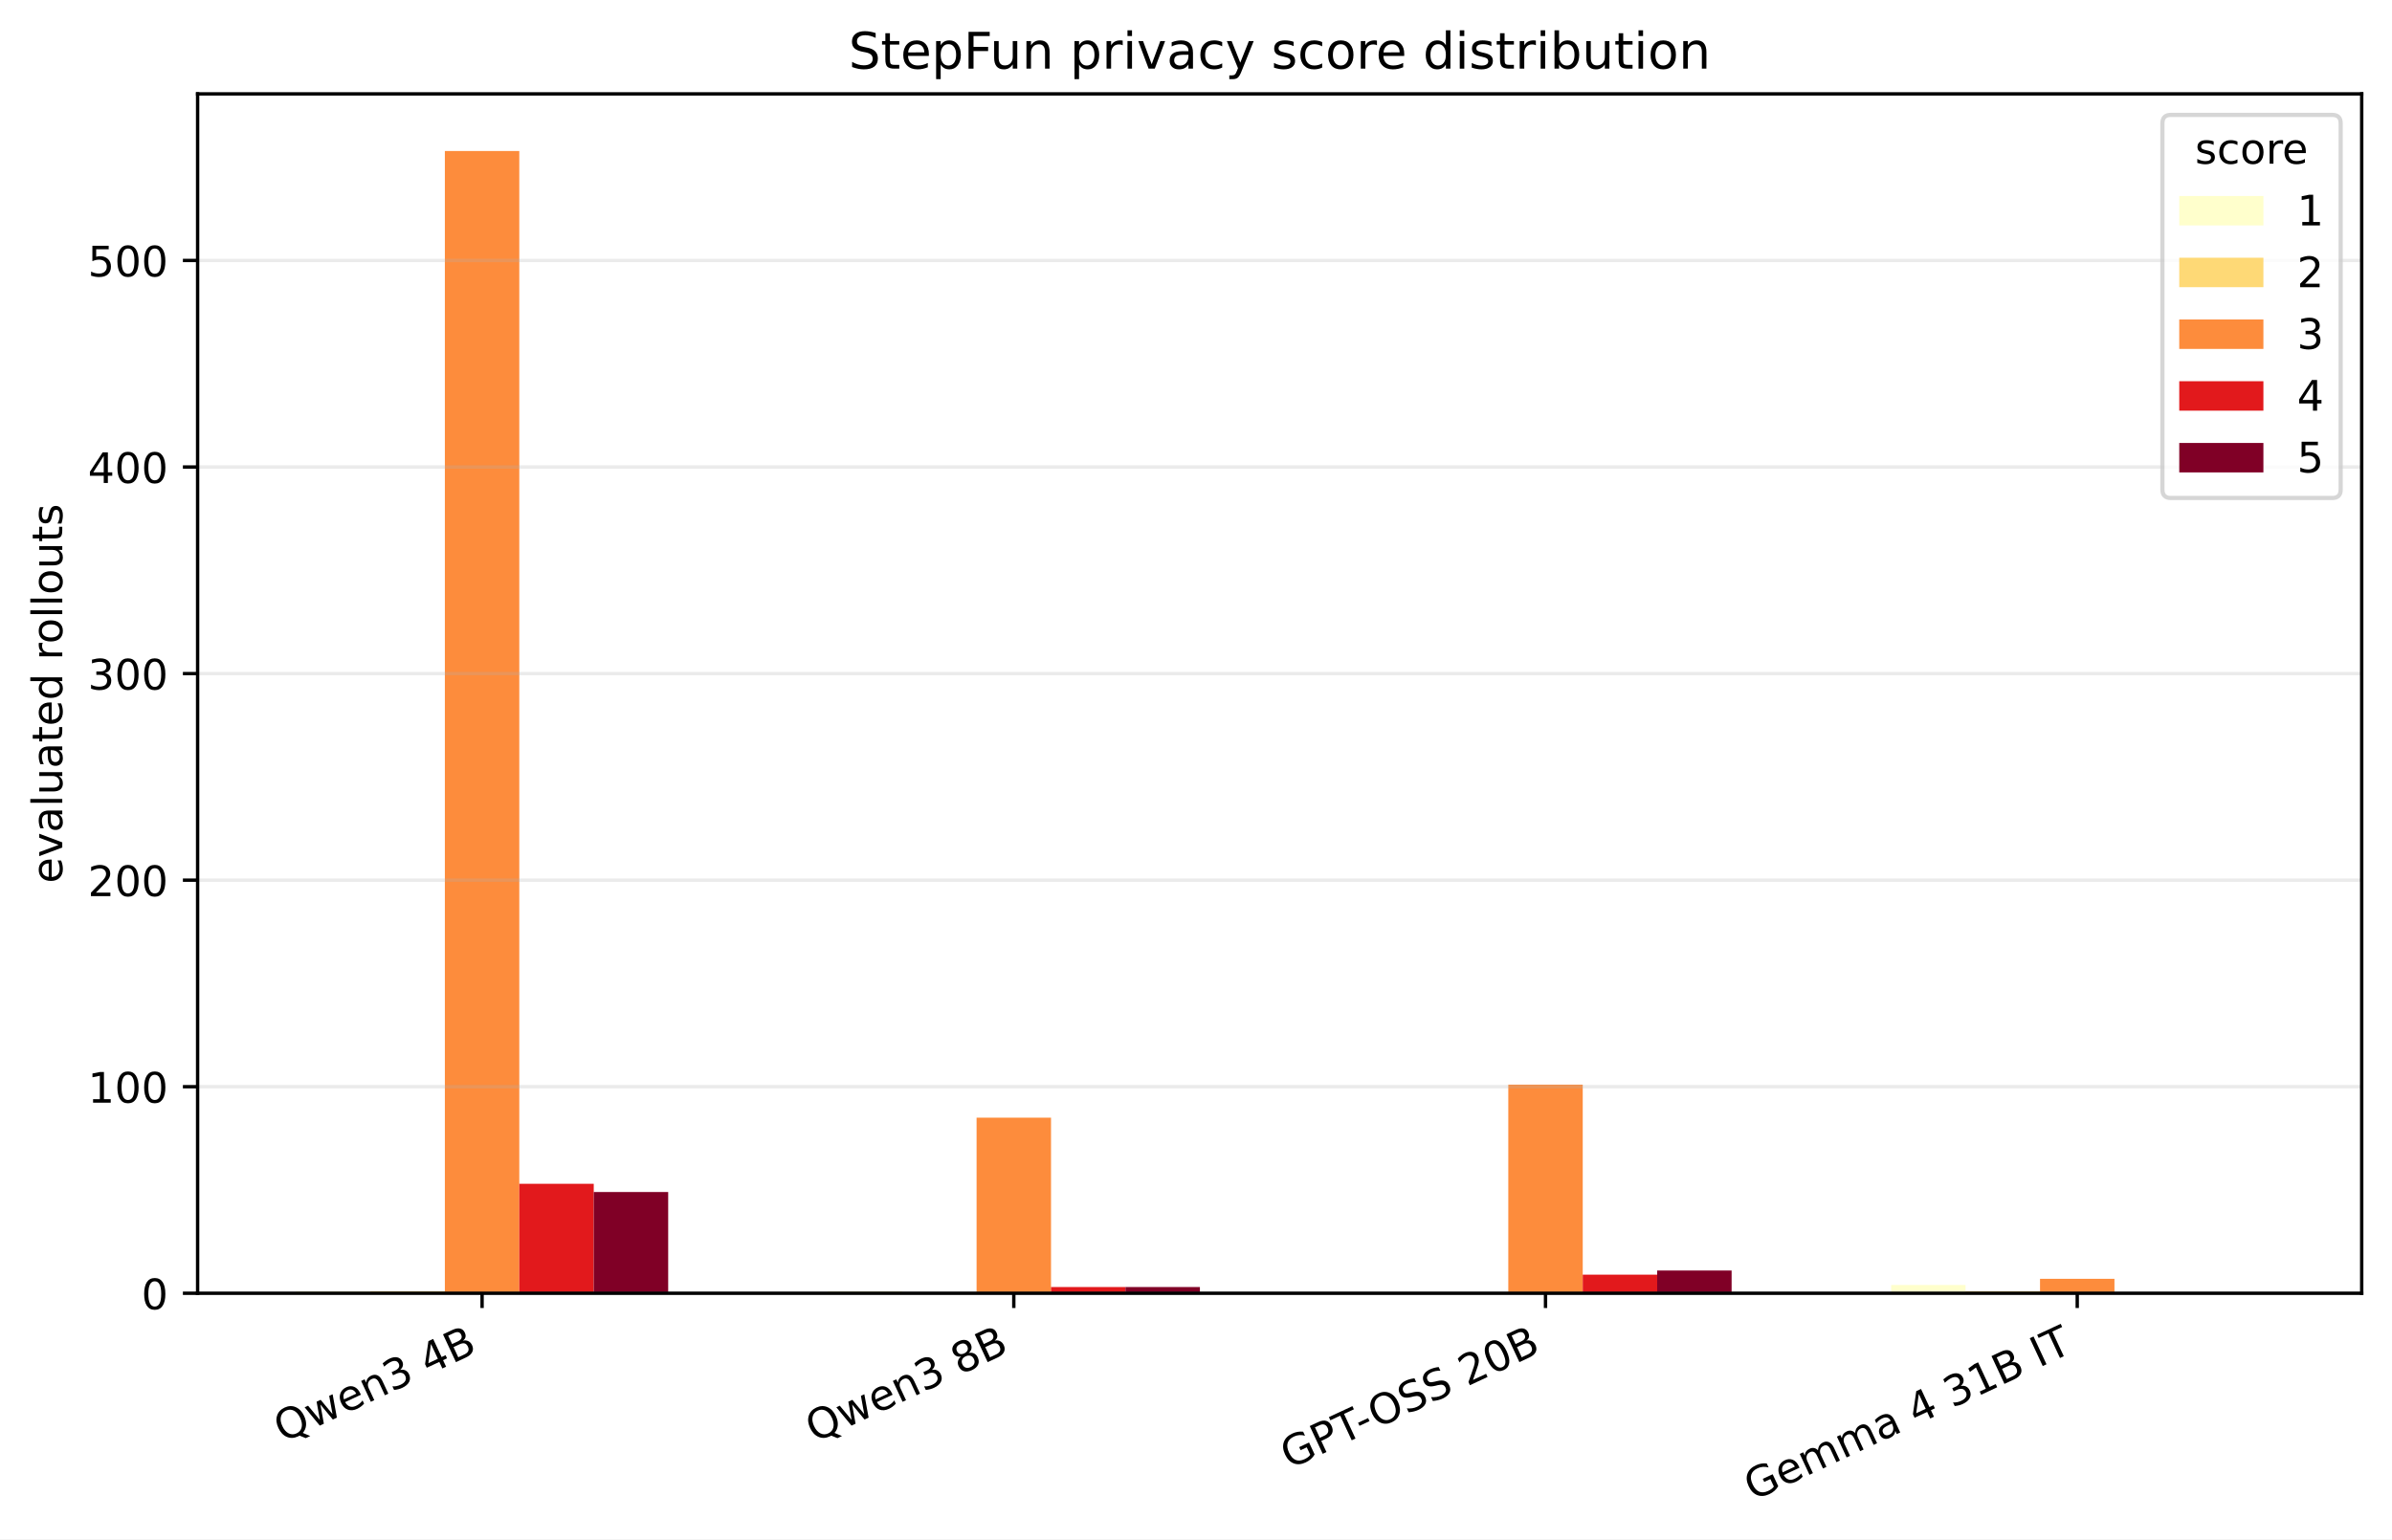
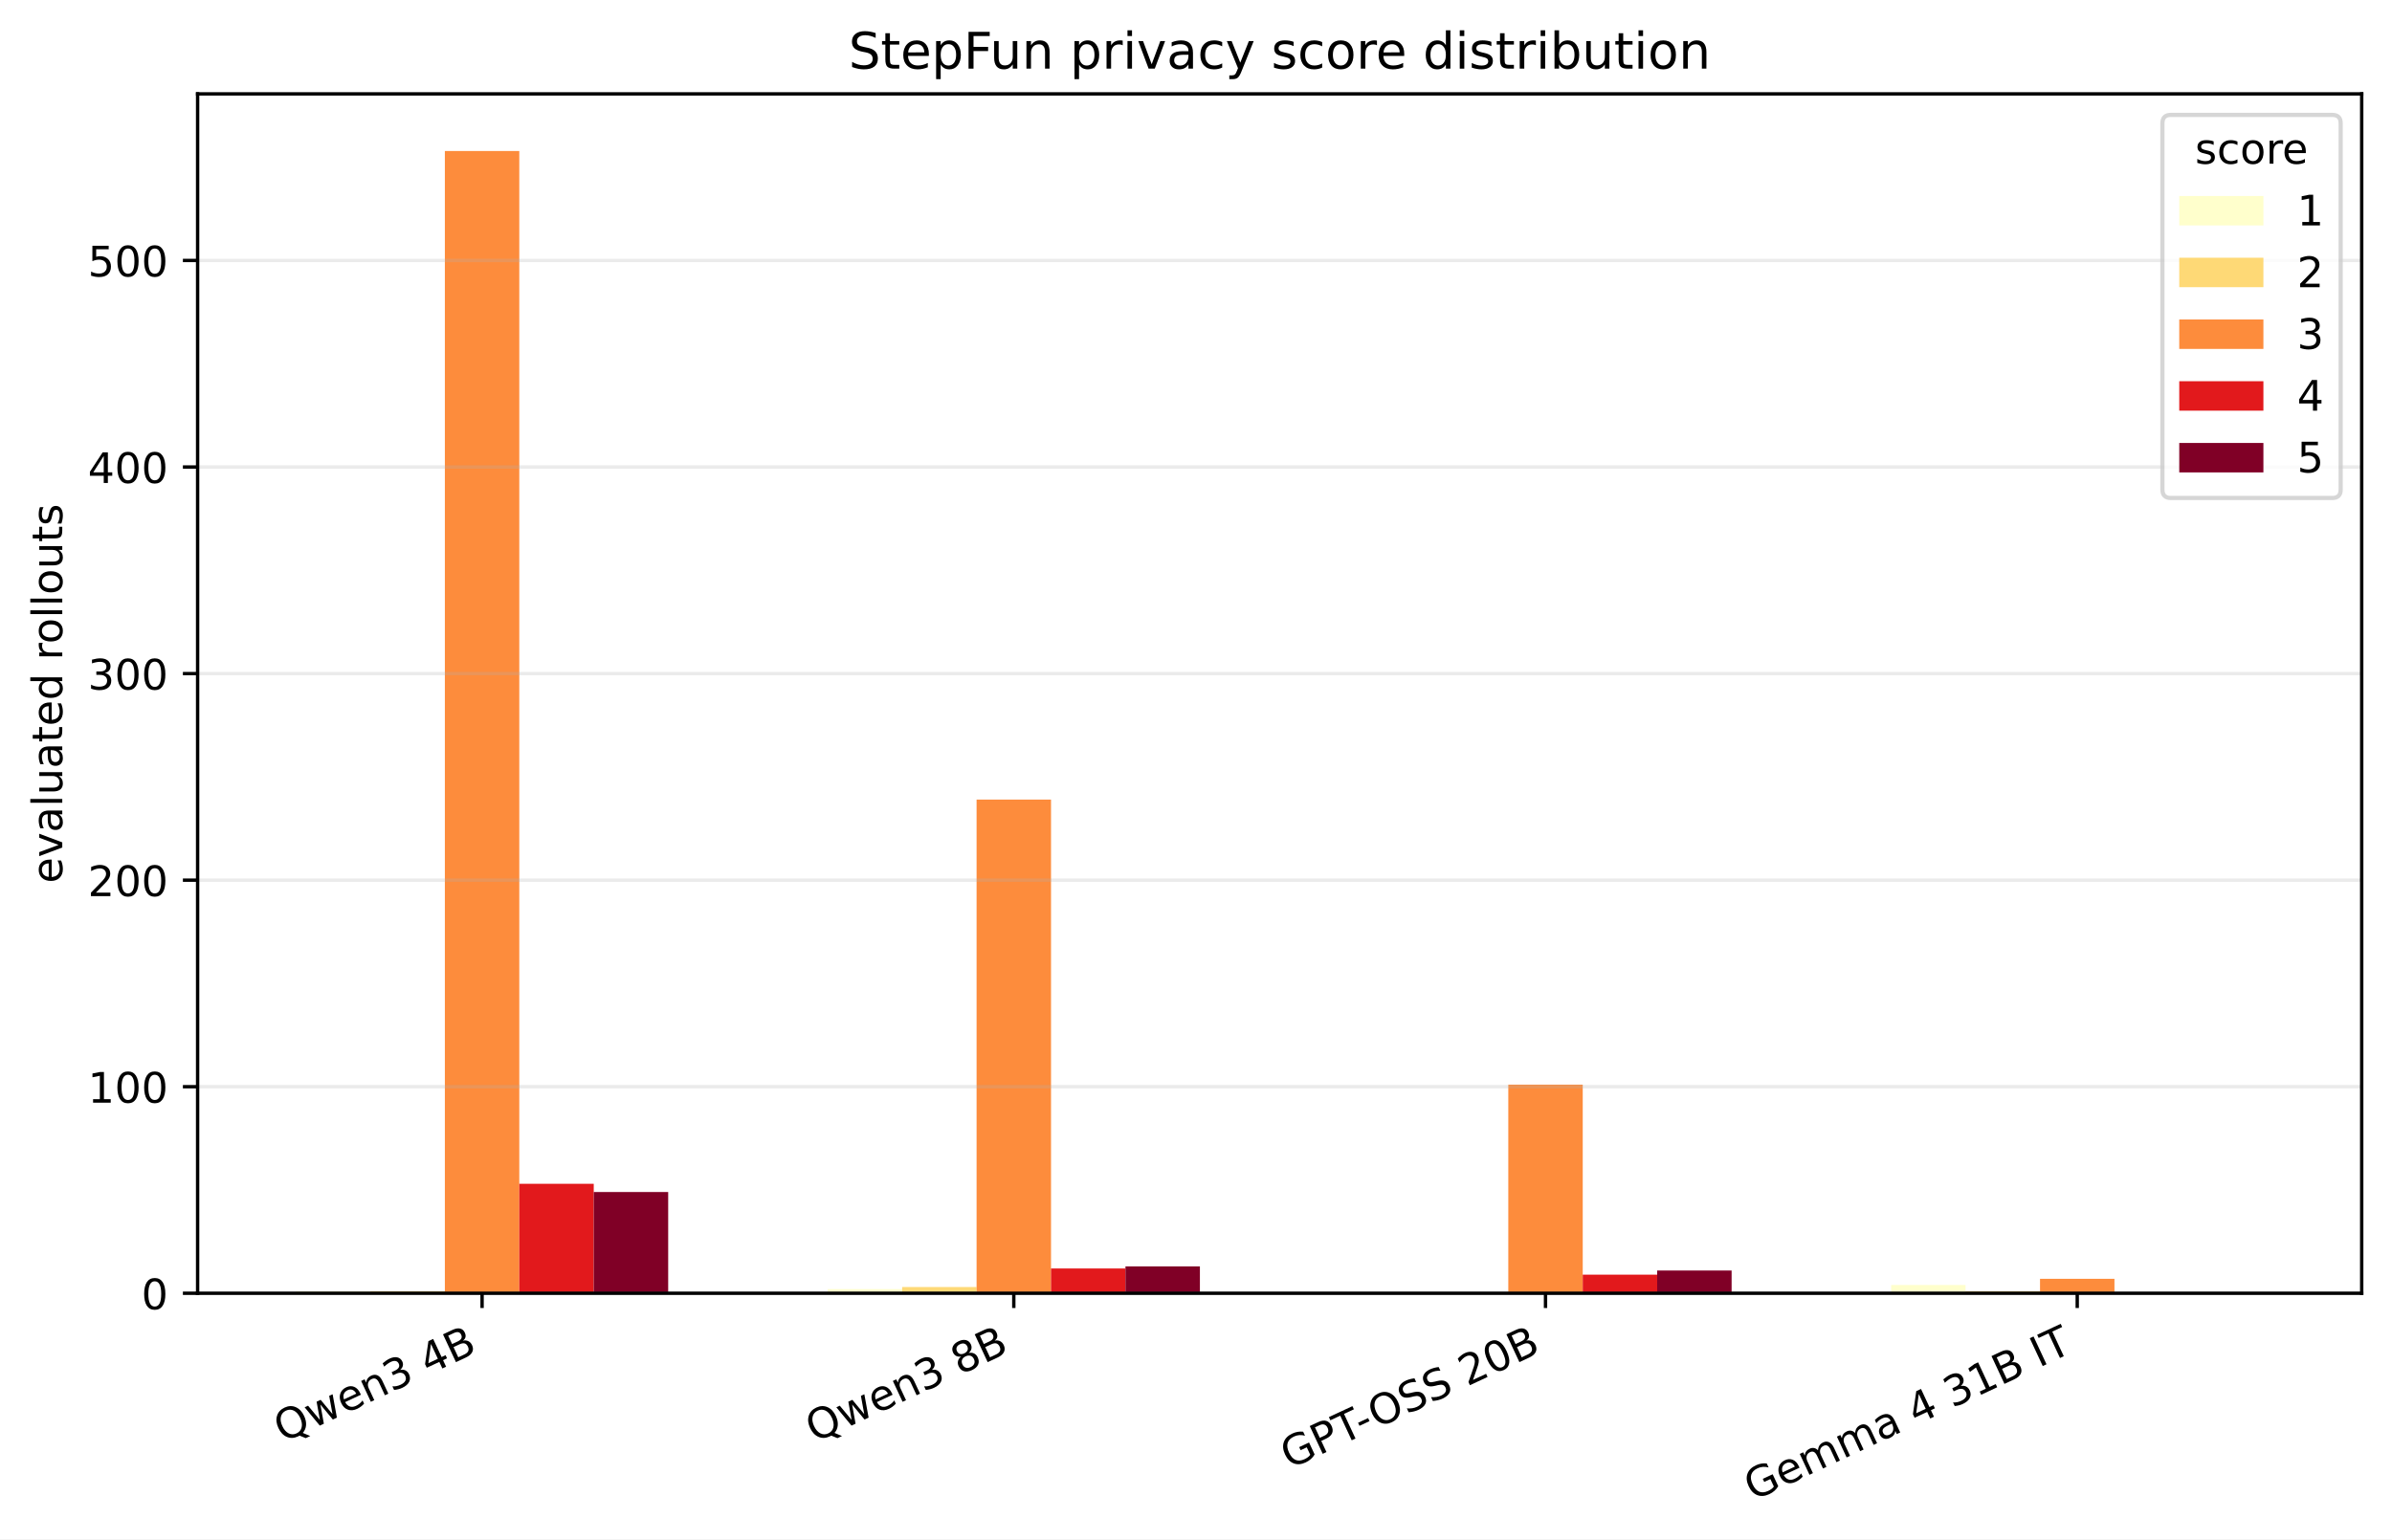
<svg xmlns="http://www.w3.org/2000/svg" xmlns:xlink="http://www.w3.org/1999/xlink" width="568.496pt" height="365.946pt" viewBox="0 0 568.496 365.946" version="1.1">
  <defs>
    <style type="text/css">*{stroke-linejoin: round; stroke-linecap: butt}</style>
  </defs>
  <g id="figure_1">
    <g id="patch_1">
      <path d="M 0 365.946 L 568.496 365.946 L 568.496 0 L 0 0 z " style="fill: #ffffff" />
    </g>
    <g id="axes_1">
      <g id="patch_2">
        <path d="M 46.966 307.453 L 561.296 307.453 L 561.296 22.318 L 46.966 22.318 z " style="fill: #ffffff" />
      </g>
      <g id="patch_3">
-         <path d="M 70.344 307.453 L 88.036 307.453 L 88.036 306.962 L 70.344 306.962 z " clip-path="url(#p53fdf71adf)" style="fill: #ffffcc" />
+         <path d="M 70.344 307.453 L 88.036 307.453 L 88.036 306.962 L 70.344 306.962 z " clip-path="url(#p070db20a20)" style="fill: #ffffcc" />
      </g>
      <g id="patch_4">
-         <path d="M 196.715 307.453 L 214.407 307.453 L 214.407 306.962 L 196.715 306.962 z " clip-path="url(#p53fdf71adf)" style="fill: #ffffcc" />
+         <path d="M 196.715 307.453 L 214.407 307.453 L 214.407 306.471 L 196.715 306.471 z " clip-path="url(#p070db20a20)" style="fill: #ffffcc" />
      </g>
      <g id="patch_5">
-         <path d="M 323.086 307.453 L 340.778 307.453 L 340.778 307.453 L 323.086 307.453 z " clip-path="url(#p53fdf71adf)" style="fill: #ffffcc" />
+         <path d="M 323.086 307.453 L 340.778 307.453 L 340.778 307.453 L 323.086 307.453 z " clip-path="url(#p070db20a20)" style="fill: #ffffcc" />
      </g>
      <g id="patch_6">
-         <path d="M 449.457 307.453 L 467.149 307.453 L 467.149 305.489 L 449.457 305.489 z " clip-path="url(#p53fdf71adf)" style="fill: #ffffcc" />
+         <path d="M 449.457 307.453 L 467.149 307.453 L 467.149 305.489 L 449.457 305.489 z " clip-path="url(#p070db20a20)" style="fill: #ffffcc" />
      </g>
      <g id="patch_7">
-         <path d="M 88.036 307.453 L 105.728 307.453 L 105.728 306.962 L 88.036 306.962 z " clip-path="url(#p53fdf71adf)" style="fill: #fed976" />
+         <path d="M 88.036 307.453 L 105.728 307.453 L 105.728 306.962 L 88.036 306.962 z " clip-path="url(#p070db20a20)" style="fill: #fed976" />
      </g>
      <g id="patch_8">
-         <path d="M 214.407 307.453 L 232.099 307.453 L 232.099 307.453 L 214.407 307.453 z " clip-path="url(#p53fdf71adf)" style="fill: #fed976" />
+         <path d="M 214.407 307.453 L 232.099 307.453 L 232.099 305.98 L 214.407 305.98 z " clip-path="url(#p070db20a20)" style="fill: #fed976" />
      </g>
      <g id="patch_9">
-         <path d="M 340.778 307.453 L 358.47 307.453 L 358.47 307.453 L 340.778 307.453 z " clip-path="url(#p53fdf71adf)" style="fill: #fed976" />
+         <path d="M 340.778 307.453 L 358.47 307.453 L 358.47 307.453 L 340.778 307.453 z " clip-path="url(#p070db20a20)" style="fill: #fed976" />
      </g>
      <g id="patch_10">
-         <path d="M 467.149 307.453 L 484.841 307.453 L 484.841 306.962 L 467.149 306.962 z " clip-path="url(#p53fdf71adf)" style="fill: #fed976" />
+         <path d="M 467.149 307.453 L 484.841 307.453 L 484.841 306.962 L 467.149 306.962 z " clip-path="url(#p070db20a20)" style="fill: #fed976" />
      </g>
      <g id="patch_11">
-         <path d="M 105.728 307.453 L 123.42 307.453 L 123.42 35.896 L 105.728 35.896 z " clip-path="url(#p53fdf71adf)" style="fill: #fd8c3c" />
+         <path d="M 105.728 307.453 L 123.42 307.453 L 123.42 35.896 L 105.728 35.896 z " clip-path="url(#p070db20a20)" style="fill: #fd8c3c" />
      </g>
      <g id="patch_12">
-         <path d="M 232.099 307.453 L 249.791 307.453 L 249.791 265.713 L 232.099 265.713 z " clip-path="url(#p53fdf71adf)" style="fill: #fd8c3c" />
+         <path d="M 232.099 307.453 L 249.791 307.453 L 249.791 190.089 L 232.099 190.089 z " clip-path="url(#p070db20a20)" style="fill: #fd8c3c" />
      </g>
      <g id="patch_13">
-         <path d="M 358.47 307.453 L 376.162 307.453 L 376.162 257.856 L 358.47 257.856 z " clip-path="url(#p53fdf71adf)" style="fill: #fd8c3c" />
+         <path d="M 358.47 307.453 L 376.162 307.453 L 376.162 257.856 L 358.47 257.856 z " clip-path="url(#p070db20a20)" style="fill: #fd8c3c" />
      </g>
      <g id="patch_14">
-         <path d="M 484.841 307.453 L 502.533 307.453 L 502.533 304.016 L 484.841 304.016 z " clip-path="url(#p53fdf71adf)" style="fill: #fd8c3c" />
+         <path d="M 484.841 307.453 L 502.533 307.453 L 502.533 304.016 L 484.841 304.016 z " clip-path="url(#p070db20a20)" style="fill: #fd8c3c" />
      </g>
      <g id="patch_15">
-         <path d="M 123.42 307.453 L 141.112 307.453 L 141.112 281.427 L 123.42 281.427 z " clip-path="url(#p53fdf71adf)" style="fill: #e2191c" />
+         <path d="M 123.42 307.453 L 141.112 307.453 L 141.112 281.427 L 123.42 281.427 z " clip-path="url(#p070db20a20)" style="fill: #e2191c" />
      </g>
      <g id="patch_16">
-         <path d="M 249.791 307.453 L 267.483 307.453 L 267.483 305.98 L 249.791 305.98 z " clip-path="url(#p53fdf71adf)" style="fill: #e2191c" />
+         <path d="M 249.791 307.453 L 267.483 307.453 L 267.483 301.561 L 249.791 301.561 z " clip-path="url(#p070db20a20)" style="fill: #e2191c" />
      </g>
      <g id="patch_17">
-         <path d="M 376.162 307.453 L 393.854 307.453 L 393.854 303.034 L 376.162 303.034 z " clip-path="url(#p53fdf71adf)" style="fill: #e2191c" />
+         <path d="M 376.162 307.453 L 393.854 307.453 L 393.854 303.034 L 376.162 303.034 z " clip-path="url(#p070db20a20)" style="fill: #e2191c" />
      </g>
      <g id="patch_18">
-         <path d="M 502.533 307.453 L 520.225 307.453 L 520.225 307.453 L 502.533 307.453 z " clip-path="url(#p53fdf71adf)" style="fill: #e2191c" />
+         <path d="M 502.533 307.453 L 520.225 307.453 L 520.225 307.453 L 502.533 307.453 z " clip-path="url(#p070db20a20)" style="fill: #e2191c" />
      </g>
      <g id="patch_19">
-         <path d="M 141.112 307.453 L 158.804 307.453 L 158.804 283.391 L 141.112 283.391 z " clip-path="url(#p53fdf71adf)" style="fill: #800026" />
+         <path d="M 141.112 307.453 L 158.804 307.453 L 158.804 283.391 L 141.112 283.391 z " clip-path="url(#p070db20a20)" style="fill: #800026" />
      </g>
      <g id="patch_20">
-         <path d="M 267.483 307.453 L 285.175 307.453 L 285.175 305.98 L 267.483 305.98 z " clip-path="url(#p53fdf71adf)" style="fill: #800026" />
+         <path d="M 267.483 307.453 L 285.175 307.453 L 285.175 301.07 L 267.483 301.07 z " clip-path="url(#p070db20a20)" style="fill: #800026" />
      </g>
      <g id="patch_21">
-         <path d="M 393.854 307.453 L 411.546 307.453 L 411.546 302.052 L 393.854 302.052 z " clip-path="url(#p53fdf71adf)" style="fill: #800026" />
+         <path d="M 393.854 307.453 L 411.546 307.453 L 411.546 302.052 L 393.854 302.052 z " clip-path="url(#p070db20a20)" style="fill: #800026" />
      </g>
      <g id="patch_22">
-         <path d="M 520.225 307.453 L 537.917 307.453 L 537.917 307.453 L 520.225 307.453 z " clip-path="url(#p53fdf71adf)" style="fill: #800026" />
+         <path d="M 520.225 307.453 L 537.917 307.453 L 537.917 307.453 L 520.225 307.453 z " clip-path="url(#p070db20a20)" style="fill: #800026" />
      </g>
      <g id="matplotlib.axis_1">
        <g id="xtick_1">
          <g id="line2d_1">
            <defs>
-               <path id="me3f664ecae" d="M 0 0 L 0 3.5 " style="stroke: #000000; stroke-width: 0.8" />
+               <path id="m64bbd178de" d="M 0 0 L 0 3.5 " style="stroke: #000000; stroke-width: 0.8" />
            </defs>
            <g>
-               <use xlink:href="#me3f664ecae" x="114.574" y="307.453" style="stroke: #000000; stroke-width: 0.8" />
+               <use xlink:href="#m64bbd178de" x="114.574" y="307.453" style="stroke: #000000; stroke-width: 0.8" />
            </g>
          </g>
          <g id="text_1">
            <g transform="translate(67.19736 343.0221) rotate(-25) scale(0.1 -0.1)">
              <defs>
                <path id="DejaVuSans-51" d="M 2522 4238 Q 1834 4238 1429 3725 Q 1025 3213 1025 2328 Q 1025 1447 1429 934 Q 1834 422 2522 422 Q 3209 422 3611 934 Q 4013 1447 4013 2328 Q 4013 3213 3611 3725 Q 3209 4238 2522 4238 z M 3406 84 L 4238 -825 L 3475 -825 L 2784 -78 Q 2681 -84 2626 -87 Q 2572 -91 2522 -91 Q 1538 -91 948 567 Q 359 1225 359 2328 Q 359 3434 948 4092 Q 1538 4750 2522 4750 Q 3503 4750 4090 4092 Q 4678 3434 4678 2328 Q 4678 1516 4351 937 Q 4025 359 3406 84 z " transform="scale(0.015625)" />
                <path id="DejaVuSans-77" d="M 269 3500 L 844 3500 L 1563 769 L 2278 3500 L 2956 3500 L 3675 769 L 4391 3500 L 4966 3500 L 4050 0 L 3372 0 L 2619 2869 L 1863 0 L 1184 0 L 269 3500 z " transform="scale(0.015625)" />
                <path id="DejaVuSans-65" d="M 3597 1894 L 3597 1613 L 953 1613 Q 991 1019 1311 708 Q 1631 397 2203 397 Q 2534 397 2845 478 Q 3156 559 3463 722 L 3463 178 Q 3153 47 2828 -22 Q 2503 -91 2169 -91 Q 1331 -91 842 396 Q 353 884 353 1716 Q 353 2575 817 3079 Q 1281 3584 2069 3584 Q 2775 3584 3186 3129 Q 3597 2675 3597 1894 z M 3022 2063 Q 3016 2534 2758 2815 Q 2500 3097 2075 3097 Q 1594 3097 1305 2825 Q 1016 2553 972 2059 L 3022 2063 z " transform="scale(0.015625)" />
                <path id="DejaVuSans-6e" d="M 3513 2113 L 3513 0 L 2938 0 L 2938 2094 Q 2938 2591 2744 2837 Q 2550 3084 2163 3084 Q 1697 3084 1428 2787 Q 1159 2491 1159 1978 L 1159 0 L 581 0 L 581 3500 L 1159 3500 L 1159 2956 Q 1366 3272 1645 3428 Q 1925 3584 2291 3584 Q 2894 3584 3203 3211 Q 3513 2838 3513 2113 z " transform="scale(0.015625)" />
                <path id="DejaVuSans-33" d="M 2597 2516 Q 3050 2419 3304 2112 Q 3559 1806 3559 1356 Q 3559 666 3084 287 Q 2609 -91 1734 -91 Q 1441 -91 1130 -33 Q 819 25 488 141 L 488 750 Q 750 597 1062 519 Q 1375 441 1716 441 Q 2309 441 2620 675 Q 2931 909 2931 1356 Q 2931 1769 2642 2001 Q 2353 2234 1838 2234 L 1294 2234 L 1294 2753 L 1863 2753 Q 2328 2753 2575 2939 Q 2822 3125 2822 3475 Q 2822 3834 2567 4026 Q 2313 4219 1838 4219 Q 1578 4219 1281 4162 Q 984 4106 628 3988 L 628 4550 Q 988 4650 1302 4700 Q 1616 4750 1894 4750 Q 2613 4750 3031 4423 Q 3450 4097 3450 3541 Q 3450 3153 3228 2886 Q 3006 2619 2597 2516 z " transform="scale(0.015625)" />
                <path id="DejaVuSans-20" transform="scale(0.015625)" />
                <path id="DejaVuSans-34" d="M 2419 4116 L 825 1625 L 2419 1625 L 2419 4116 z M 2253 4666 L 3047 4666 L 3047 1625 L 3713 1625 L 3713 1100 L 3047 1100 L 3047 0 L 2419 0 L 2419 1100 L 313 1100 L 313 1709 L 2253 4666 z " transform="scale(0.015625)" />
                <path id="DejaVuSans-42" d="M 1259 2228 L 1259 519 L 2272 519 Q 2781 519 3026 730 Q 3272 941 3272 1375 Q 3272 1813 3026 2020 Q 2781 2228 2272 2228 L 1259 2228 z M 1259 4147 L 1259 2741 L 2194 2741 Q 2656 2741 2882 2914 Q 3109 3088 3109 3444 Q 3109 3797 2882 3972 Q 2656 4147 2194 4147 L 1259 4147 z M 628 4666 L 2241 4666 Q 2963 4666 3353 4366 Q 3744 4066 3744 3513 Q 3744 3084 3544 2831 Q 3344 2578 2956 2516 Q 3422 2416 3680 2098 Q 3938 1781 3938 1306 Q 3938 681 3513 340 Q 3088 0 2303 0 L 628 0 L 628 4666 z " transform="scale(0.015625)" />
              </defs>
              <use xlink:href="#DejaVuSans-51" />
              <use xlink:href="#DejaVuSans-77" transform="translate(78.71094 0)" />
              <use xlink:href="#DejaVuSans-65" transform="translate(160.498 0)" />
              <use xlink:href="#DejaVuSans-6e" transform="translate(222.0215 0)" />
              <use xlink:href="#DejaVuSans-33" transform="translate(285.4004 0)" />
              <use xlink:href="#DejaVuSans-20" transform="translate(349.0234 0)" />
              <use xlink:href="#DejaVuSans-34" transform="translate(380.8105 0)" />
              <use xlink:href="#DejaVuSans-42" transform="translate(444.4336 0)" />
            </g>
          </g>
        </g>
        <g id="xtick_2">
          <g id="line2d_2">
            <g>
-               <use xlink:href="#me3f664ecae" x="240.945" y="307.453" style="stroke: #000000; stroke-width: 0.8" />
+               <use xlink:href="#m64bbd178de" x="240.945" y="307.453" style="stroke: #000000; stroke-width: 0.8" />
            </g>
          </g>
          <g id="text_2">
            <g transform="translate(193.5684 343.0221) rotate(-25) scale(0.1 -0.1)">
              <defs>
                <path id="DejaVuSans-38" d="M 2034 2216 Q 1584 2216 1326 1975 Q 1069 1734 1069 1313 Q 1069 891 1326 650 Q 1584 409 2034 409 Q 2484 409 2743 651 Q 3003 894 3003 1313 Q 3003 1734 2745 1975 Q 2488 2216 2034 2216 z M 1403 2484 Q 997 2584 770 2862 Q 544 3141 544 3541 Q 544 4100 942 4425 Q 1341 4750 2034 4750 Q 2731 4750 3128 4425 Q 3525 4100 3525 3541 Q 3525 3141 3298 2862 Q 3072 2584 2669 2484 Q 3125 2378 3379 2068 Q 3634 1759 3634 1313 Q 3634 634 3220 271 Q 2806 -91 2034 -91 Q 1263 -91 848 271 Q 434 634 434 1313 Q 434 1759 690 2068 Q 947 2378 1403 2484 z M 1172 3481 Q 1172 3119 1398 2916 Q 1625 2713 2034 2713 Q 2441 2713 2670 2916 Q 2900 3119 2900 3481 Q 2900 3844 2670 4047 Q 2441 4250 2034 4250 Q 1625 4250 1398 4047 Q 1172 3844 1172 3481 z " transform="scale(0.015625)" />
              </defs>
              <use xlink:href="#DejaVuSans-51" />
              <use xlink:href="#DejaVuSans-77" transform="translate(78.71094 0)" />
              <use xlink:href="#DejaVuSans-65" transform="translate(160.498 0)" />
              <use xlink:href="#DejaVuSans-6e" transform="translate(222.0215 0)" />
              <use xlink:href="#DejaVuSans-33" transform="translate(285.4004 0)" />
              <use xlink:href="#DejaVuSans-20" transform="translate(349.0234 0)" />
              <use xlink:href="#DejaVuSans-38" transform="translate(380.8105 0)" />
              <use xlink:href="#DejaVuSans-42" transform="translate(444.4336 0)" />
            </g>
          </g>
        </g>
        <g id="xtick_3">
          <g id="line2d_3">
            <g>
-               <use xlink:href="#me3f664ecae" x="367.316" y="307.453" style="stroke: #000000; stroke-width: 0.8" />
+               <use xlink:href="#m64bbd178de" x="367.316" y="307.453" style="stroke: #000000; stroke-width: 0.8" />
            </g>
          </g>
          <g id="text_3">
            <g transform="translate(306.4496 349.3126) rotate(-25) scale(0.1 -0.1)">
              <defs>
                <path id="DejaVuSans-47" d="M 3809 666 L 3809 1919 L 2778 1919 L 2778 2438 L 4434 2438 L 4434 434 Q 4069 175 3628 42 Q 3188 -91 2688 -91 Q 1594 -91 976 548 Q 359 1188 359 2328 Q 359 3472 976 4111 Q 1594 4750 2688 4750 Q 3144 4750 3555 4637 Q 3966 4525 4313 4306 L 4313 3634 Q 3963 3931 3569 4081 Q 3175 4231 2741 4231 Q 1884 4231 1454 3753 Q 1025 3275 1025 2328 Q 1025 1384 1454 906 Q 1884 428 2741 428 Q 3075 428 3337 486 Q 3600 544 3809 666 z " transform="scale(0.015625)" />
                <path id="DejaVuSans-50" d="M 1259 4147 L 1259 2394 L 2053 2394 Q 2494 2394 2734 2622 Q 2975 2850 2975 3272 Q 2975 3691 2734 3919 Q 2494 4147 2053 4147 L 1259 4147 z M 628 4666 L 2053 4666 Q 2838 4666 3239 4311 Q 3641 3956 3641 3272 Q 3641 2581 3239 2228 Q 2838 1875 2053 1875 L 1259 1875 L 1259 0 L 628 0 L 628 4666 z " transform="scale(0.015625)" />
                <path id="DejaVuSans-54" d="M -19 4666 L 3928 4666 L 3928 4134 L 2272 4134 L 2272 0 L 1638 0 L 1638 4134 L -19 4134 L -19 4666 z " transform="scale(0.015625)" />
                <path id="DejaVuSans-2d" d="M 313 2009 L 1997 2009 L 1997 1497 L 313 1497 L 313 2009 z " transform="scale(0.015625)" />
                <path id="DejaVuSans-4f" d="M 2522 4238 Q 1834 4238 1429 3725 Q 1025 3213 1025 2328 Q 1025 1447 1429 934 Q 1834 422 2522 422 Q 3209 422 3611 934 Q 4013 1447 4013 2328 Q 4013 3213 3611 3725 Q 3209 4238 2522 4238 z M 2522 4750 Q 3503 4750 4090 4092 Q 4678 3434 4678 2328 Q 4678 1225 4090 567 Q 3503 -91 2522 -91 Q 1538 -91 948 565 Q 359 1222 359 2328 Q 359 3434 948 4092 Q 1538 4750 2522 4750 z " transform="scale(0.015625)" />
                <path id="DejaVuSans-53" d="M 3425 4513 L 3425 3897 Q 3066 4069 2747 4153 Q 2428 4238 2131 4238 Q 1616 4238 1336 4038 Q 1056 3838 1056 3469 Q 1056 3159 1242 3001 Q 1428 2844 1947 2747 L 2328 2669 Q 3034 2534 3370 2195 Q 3706 1856 3706 1288 Q 3706 609 3251 259 Q 2797 -91 1919 -91 Q 1588 -91 1214 -16 Q 841 59 441 206 L 441 856 Q 825 641 1194 531 Q 1563 422 1919 422 Q 2459 422 2753 634 Q 3047 847 3047 1241 Q 3047 1584 2836 1778 Q 2625 1972 2144 2069 L 1759 2144 Q 1053 2284 737 2584 Q 422 2884 422 3419 Q 422 4038 858 4394 Q 1294 4750 2059 4750 Q 2388 4750 2728 4690 Q 3069 4631 3425 4513 z " transform="scale(0.015625)" />
                <path id="DejaVuSans-32" d="M 1228 531 L 3431 531 L 3431 0 L 469 0 L 469 531 Q 828 903 1448 1529 Q 2069 2156 2228 2338 Q 2531 2678 2651 2914 Q 2772 3150 2772 3378 Q 2772 3750 2511 3984 Q 2250 4219 1831 4219 Q 1534 4219 1204 4116 Q 875 4013 500 3803 L 500 4441 Q 881 4594 1212 4672 Q 1544 4750 1819 4750 Q 2544 4750 2975 4387 Q 3406 4025 3406 3419 Q 3406 3131 3298 2873 Q 3191 2616 2906 2266 Q 2828 2175 2409 1742 Q 1991 1309 1228 531 z " transform="scale(0.015625)" />
                <path id="DejaVuSans-30" d="M 2034 4250 Q 1547 4250 1301 3770 Q 1056 3291 1056 2328 Q 1056 1369 1301 889 Q 1547 409 2034 409 Q 2525 409 2770 889 Q 3016 1369 3016 2328 Q 3016 3291 2770 3770 Q 2525 4250 2034 4250 z M 2034 4750 Q 2819 4750 3233 4129 Q 3647 3509 3647 2328 Q 3647 1150 3233 529 Q 2819 -91 2034 -91 Q 1250 -91 836 529 Q 422 1150 422 2328 Q 422 3509 836 4129 Q 1250 4750 2034 4750 z " transform="scale(0.015625)" />
              </defs>
              <use xlink:href="#DejaVuSans-47" />
              <use xlink:href="#DejaVuSans-50" transform="translate(77.49023 0)" />
              <use xlink:href="#DejaVuSans-54" transform="translate(137.793 0)" />
              <use xlink:href="#DejaVuSans-2d" transform="translate(189.752 0)" />
              <use xlink:href="#DejaVuSans-4f" transform="translate(228.5859 0)" />
              <use xlink:href="#DejaVuSans-53" transform="translate(307.2969 0)" />
              <use xlink:href="#DejaVuSans-53" transform="translate(370.7734 0)" />
              <use xlink:href="#DejaVuSans-20" transform="translate(434.25 0)" />
              <use xlink:href="#DejaVuSans-32" transform="translate(466.0371 0)" />
              <use xlink:href="#DejaVuSans-30" transform="translate(529.6602 0)" />
              <use xlink:href="#DejaVuSans-42" transform="translate(593.2832 0)" />
            </g>
          </g>
        </g>
        <g id="xtick_4">
          <g id="line2d_4">
            <g>
-               <use xlink:href="#me3f664ecae" x="493.687" y="307.453" style="stroke: #000000; stroke-width: 0.8" />
+               <use xlink:href="#m64bbd178de" x="493.687" y="307.453" style="stroke: #000000; stroke-width: 0.8" />
            </g>
          </g>
          <g id="text_4">
            <g transform="translate(416.6316 356.8616) rotate(-25) scale(0.1 -0.1)">
              <defs>
                <path id="DejaVuSans-6d" d="M 3328 2828 Q 3544 3216 3844 3400 Q 4144 3584 4550 3584 Q 5097 3584 5394 3201 Q 5691 2819 5691 2113 L 5691 0 L 5113 0 L 5113 2094 Q 5113 2597 4934 2840 Q 4756 3084 4391 3084 Q 3944 3084 3684 2787 Q 3425 2491 3425 1978 L 3425 0 L 2847 0 L 2847 2094 Q 2847 2600 2669 2842 Q 2491 3084 2119 3084 Q 1678 3084 1418 2786 Q 1159 2488 1159 1978 L 1159 0 L 581 0 L 581 3500 L 1159 3500 L 1159 2956 Q 1356 3278 1631 3431 Q 1906 3584 2284 3584 Q 2666 3584 2933 3390 Q 3200 3197 3328 2828 z " transform="scale(0.015625)" />
                <path id="DejaVuSans-61" d="M 2194 1759 Q 1497 1759 1228 1600 Q 959 1441 959 1056 Q 959 750 1161 570 Q 1363 391 1709 391 Q 2188 391 2477 730 Q 2766 1069 2766 1631 L 2766 1759 L 2194 1759 z M 3341 1997 L 3341 0 L 2766 0 L 2766 531 Q 2569 213 2275 61 Q 1981 -91 1556 -91 Q 1019 -91 701 211 Q 384 513 384 1019 Q 384 1609 779 1909 Q 1175 2209 1959 2209 L 2766 2209 L 2766 2266 Q 2766 2663 2505 2880 Q 2244 3097 1772 3097 Q 1472 3097 1187 3025 Q 903 2953 641 2809 L 641 3341 Q 956 3463 1253 3523 Q 1550 3584 1831 3584 Q 2591 3584 2966 3190 Q 3341 2797 3341 1997 z " transform="scale(0.015625)" />
                <path id="DejaVuSans-31" d="M 794 531 L 1825 531 L 1825 4091 L 703 3866 L 703 4441 L 1819 4666 L 2450 4666 L 2450 531 L 3481 531 L 3481 0 L 794 0 L 794 531 z " transform="scale(0.015625)" />
                <path id="DejaVuSans-49" d="M 628 4666 L 1259 4666 L 1259 0 L 628 0 L 628 4666 z " transform="scale(0.015625)" />
              </defs>
              <use xlink:href="#DejaVuSans-47" />
              <use xlink:href="#DejaVuSans-65" transform="translate(77.49023 0)" />
              <use xlink:href="#DejaVuSans-6d" transform="translate(139.0137 0)" />
              <use xlink:href="#DejaVuSans-6d" transform="translate(236.4258 0)" />
              <use xlink:href="#DejaVuSans-61" transform="translate(333.8379 0)" />
              <use xlink:href="#DejaVuSans-20" transform="translate(395.1172 0)" />
              <use xlink:href="#DejaVuSans-34" transform="translate(426.9043 0)" />
              <use xlink:href="#DejaVuSans-20" transform="translate(490.5273 0)" />
              <use xlink:href="#DejaVuSans-33" transform="translate(522.3145 0)" />
              <use xlink:href="#DejaVuSans-31" transform="translate(585.9375 0)" />
              <use xlink:href="#DejaVuSans-42" transform="translate(649.5605 0)" />
              <use xlink:href="#DejaVuSans-20" transform="translate(718.1641 0)" />
              <use xlink:href="#DejaVuSans-49" transform="translate(749.9512 0)" />
              <use xlink:href="#DejaVuSans-54" transform="translate(779.4434 0)" />
            </g>
          </g>
        </g>
      </g>
      <g id="matplotlib.axis_2">
        <g id="ytick_1">
          <g id="line2d_5">
-             <path d="M 46.966 307.453 L 561.296 307.453 " clip-path="url(#p53fdf71adf)" style="fill: none; stroke: #b0b0b0; stroke-opacity: 0.25; stroke-width: 0.8; stroke-linecap: square" />
+             <path d="M 46.966 307.453 L 561.296 307.453 " clip-path="url(#p070db20a20)" style="fill: none; stroke: #b0b0b0; stroke-opacity: 0.25; stroke-width: 0.8; stroke-linecap: square" />
          </g>
          <g id="line2d_6">
            <defs>
-               <path id="m807c36134f" d="M 0 0 L -3.5 0 " style="stroke: #000000; stroke-width: 0.8" />
+               <path id="m21b00164dc" d="M 0 0 L -3.5 0 " style="stroke: #000000; stroke-width: 0.8" />
            </defs>
            <g>
-               <use xlink:href="#m807c36134f" x="46.966" y="307.453" style="stroke: #000000; stroke-width: 0.8" />
+               <use xlink:href="#m21b00164dc" x="46.966" y="307.453" style="stroke: #000000; stroke-width: 0.8" />
            </g>
          </g>
          <g id="text_5">
            <g transform="translate(33.60312 311.2525) scale(0.1 -0.1)">
              <use xlink:href="#DejaVuSans-30" />
            </g>
          </g>
        </g>
        <g id="ytick_2">
          <g id="line2d_7">
-             <path d="M 46.966 258.347 L 561.296 258.347 " clip-path="url(#p53fdf71adf)" style="fill: none; stroke: #b0b0b0; stroke-opacity: 0.25; stroke-width: 0.8; stroke-linecap: square" />
+             <path d="M 46.966 258.347 L 561.296 258.347 " clip-path="url(#p070db20a20)" style="fill: none; stroke: #b0b0b0; stroke-opacity: 0.25; stroke-width: 0.8; stroke-linecap: square" />
          </g>
          <g id="line2d_8">
            <g>
-               <use xlink:href="#m807c36134f" x="46.966" y="258.347" style="stroke: #000000; stroke-width: 0.8" />
+               <use xlink:href="#m21b00164dc" x="46.966" y="258.347" style="stroke: #000000; stroke-width: 0.8" />
            </g>
          </g>
          <g id="text_6">
            <g transform="translate(20.87813 262.1463) scale(0.1 -0.1)">
              <use xlink:href="#DejaVuSans-31" />
              <use xlink:href="#DejaVuSans-30" transform="translate(63.62305 0)" />
              <use xlink:href="#DejaVuSans-30" transform="translate(127.2461 0)" />
            </g>
          </g>
        </g>
        <g id="ytick_3">
          <g id="line2d_9">
-             <path d="M 46.966 209.241 L 561.296 209.241 " clip-path="url(#p53fdf71adf)" style="fill: none; stroke: #b0b0b0; stroke-opacity: 0.25; stroke-width: 0.8; stroke-linecap: square" />
+             <path d="M 46.966 209.241 L 561.296 209.241 " clip-path="url(#p070db20a20)" style="fill: none; stroke: #b0b0b0; stroke-opacity: 0.25; stroke-width: 0.8; stroke-linecap: square" />
          </g>
          <g id="line2d_10">
            <g>
-               <use xlink:href="#m807c36134f" x="46.966" y="209.241" style="stroke: #000000; stroke-width: 0.8" />
+               <use xlink:href="#m21b00164dc" x="46.966" y="209.241" style="stroke: #000000; stroke-width: 0.8" />
            </g>
          </g>
          <g id="text_7">
            <g transform="translate(20.87813 213.0401) scale(0.1 -0.1)">
              <use xlink:href="#DejaVuSans-32" />
              <use xlink:href="#DejaVuSans-30" transform="translate(63.62305 0)" />
              <use xlink:href="#DejaVuSans-30" transform="translate(127.2461 0)" />
            </g>
          </g>
        </g>
        <g id="ytick_4">
          <g id="line2d_11">
-             <path d="M 46.966 160.135 L 561.296 160.135 " clip-path="url(#p53fdf71adf)" style="fill: none; stroke: #b0b0b0; stroke-opacity: 0.25; stroke-width: 0.8; stroke-linecap: square" />
+             <path d="M 46.966 160.135 L 561.296 160.135 " clip-path="url(#p070db20a20)" style="fill: none; stroke: #b0b0b0; stroke-opacity: 0.25; stroke-width: 0.8; stroke-linecap: square" />
          </g>
          <g id="line2d_12">
            <g>
-               <use xlink:href="#m807c36134f" x="46.966" y="160.135" style="stroke: #000000; stroke-width: 0.8" />
+               <use xlink:href="#m21b00164dc" x="46.966" y="160.135" style="stroke: #000000; stroke-width: 0.8" />
            </g>
          </g>
          <g id="text_8">
            <g transform="translate(20.87813 163.9339) scale(0.1 -0.1)">
              <use xlink:href="#DejaVuSans-33" />
              <use xlink:href="#DejaVuSans-30" transform="translate(63.62305 0)" />
              <use xlink:href="#DejaVuSans-30" transform="translate(127.2461 0)" />
            </g>
          </g>
        </g>
        <g id="ytick_5">
          <g id="line2d_13">
-             <path d="M 46.966 111.028 L 561.296 111.028 " clip-path="url(#p53fdf71adf)" style="fill: none; stroke: #b0b0b0; stroke-opacity: 0.25; stroke-width: 0.8; stroke-linecap: square" />
+             <path d="M 46.966 111.028 L 561.296 111.028 " clip-path="url(#p070db20a20)" style="fill: none; stroke: #b0b0b0; stroke-opacity: 0.25; stroke-width: 0.8; stroke-linecap: square" />
          </g>
          <g id="line2d_14">
            <g>
-               <use xlink:href="#m807c36134f" x="46.966" y="111.028" style="stroke: #000000; stroke-width: 0.8" />
+               <use xlink:href="#m21b00164dc" x="46.966" y="111.028" style="stroke: #000000; stroke-width: 0.8" />
            </g>
          </g>
          <g id="text_9">
            <g transform="translate(20.87813 114.8277) scale(0.1 -0.1)">
              <use xlink:href="#DejaVuSans-34" />
              <use xlink:href="#DejaVuSans-30" transform="translate(63.62305 0)" />
              <use xlink:href="#DejaVuSans-30" transform="translate(127.2461 0)" />
            </g>
          </g>
        </g>
        <g id="ytick_6">
          <g id="line2d_15">
-             <path d="M 46.966 61.922 L 561.296 61.922 " clip-path="url(#p53fdf71adf)" style="fill: none; stroke: #b0b0b0; stroke-opacity: 0.25; stroke-width: 0.8; stroke-linecap: square" />
+             <path d="M 46.966 61.922 L 561.296 61.922 " clip-path="url(#p070db20a20)" style="fill: none; stroke: #b0b0b0; stroke-opacity: 0.25; stroke-width: 0.8; stroke-linecap: square" />
          </g>
          <g id="line2d_16">
            <g>
-               <use xlink:href="#m807c36134f" x="46.966" y="61.922" style="stroke: #000000; stroke-width: 0.8" />
+               <use xlink:href="#m21b00164dc" x="46.966" y="61.922" style="stroke: #000000; stroke-width: 0.8" />
            </g>
          </g>
          <g id="text_10">
            <g transform="translate(20.87813 65.7215) scale(0.1 -0.1)">
              <defs>
                <path id="DejaVuSans-35" d="M 691 4666 L 3169 4666 L 3169 4134 L 1269 4134 L 1269 2991 Q 1406 3038 1543 3061 Q 1681 3084 1819 3084 Q 2600 3084 3056 2656 Q 3513 2228 3513 1497 Q 3513 744 3044 326 Q 2575 -91 1722 -91 Q 1428 -91 1123 -41 Q 819 9 494 109 L 494 744 Q 775 591 1075 516 Q 1375 441 1709 441 Q 2250 441 2565 725 Q 2881 1009 2881 1497 Q 2881 1984 2565 2268 Q 2250 2553 1709 2553 Q 1456 2553 1204 2497 Q 953 2441 691 2322 L 691 4666 z " transform="scale(0.015625)" />
              </defs>
              <use xlink:href="#DejaVuSans-35" />
              <use xlink:href="#DejaVuSans-30" transform="translate(63.62305 0)" />
              <use xlink:href="#DejaVuSans-30" transform="translate(127.2461 0)" />
            </g>
          </g>
        </g>
        <g id="text_11">
          <g transform="translate(14.79844 209.981) rotate(-90) scale(0.1 -0.1)">
            <defs>
              <path id="DejaVuSans-76" d="M 191 3500 L 800 3500 L 1894 563 L 2988 3500 L 3597 3500 L 2284 0 L 1503 0 L 191 3500 z " transform="scale(0.015625)" />
              <path id="DejaVuSans-6c" d="M 603 4863 L 1178 4863 L 1178 0 L 603 0 L 603 4863 z " transform="scale(0.015625)" />
              <path id="DejaVuSans-75" d="M 544 1381 L 544 3500 L 1119 3500 L 1119 1403 Q 1119 906 1312 657 Q 1506 409 1894 409 Q 2359 409 2629 706 Q 2900 1003 2900 1516 L 2900 3500 L 3475 3500 L 3475 0 L 2900 0 L 2900 538 Q 2691 219 2414 64 Q 2138 -91 1772 -91 Q 1169 -91 856 284 Q 544 659 544 1381 z M 1991 3584 L 1991 3584 z " transform="scale(0.015625)" />
              <path id="DejaVuSans-74" d="M 1172 4494 L 1172 3500 L 2356 3500 L 2356 3053 L 1172 3053 L 1172 1153 Q 1172 725 1289 603 Q 1406 481 1766 481 L 2356 481 L 2356 0 L 1766 0 Q 1100 0 847 248 Q 594 497 594 1153 L 594 3053 L 172 3053 L 172 3500 L 594 3500 L 594 4494 L 1172 4494 z " transform="scale(0.015625)" />
              <path id="DejaVuSans-64" d="M 2906 2969 L 2906 4863 L 3481 4863 L 3481 0 L 2906 0 L 2906 525 Q 2725 213 2448 61 Q 2172 -91 1784 -91 Q 1150 -91 751 415 Q 353 922 353 1747 Q 353 2572 751 3078 Q 1150 3584 1784 3584 Q 2172 3584 2448 3432 Q 2725 3281 2906 2969 z M 947 1747 Q 947 1113 1208 752 Q 1469 391 1925 391 Q 2381 391 2643 752 Q 2906 1113 2906 1747 Q 2906 2381 2643 2742 Q 2381 3103 1925 3103 Q 1469 3103 1208 2742 Q 947 2381 947 1747 z " transform="scale(0.015625)" />
              <path id="DejaVuSans-72" d="M 2631 2963 Q 2534 3019 2420 3045 Q 2306 3072 2169 3072 Q 1681 3072 1420 2755 Q 1159 2438 1159 1844 L 1159 0 L 581 0 L 581 3500 L 1159 3500 L 1159 2956 Q 1341 3275 1631 3429 Q 1922 3584 2338 3584 Q 2397 3584 2469 3576 Q 2541 3569 2628 3553 L 2631 2963 z " transform="scale(0.015625)" />
              <path id="DejaVuSans-6f" d="M 1959 3097 Q 1497 3097 1228 2736 Q 959 2375 959 1747 Q 959 1119 1226 758 Q 1494 397 1959 397 Q 2419 397 2687 759 Q 2956 1122 2956 1747 Q 2956 2369 2687 2733 Q 2419 3097 1959 3097 z M 1959 3584 Q 2709 3584 3137 3096 Q 3566 2609 3566 1747 Q 3566 888 3137 398 Q 2709 -91 1959 -91 Q 1206 -91 779 398 Q 353 888 353 1747 Q 353 2609 779 3096 Q 1206 3584 1959 3584 z " transform="scale(0.015625)" />
              <path id="DejaVuSans-73" d="M 2834 3397 L 2834 2853 Q 2591 2978 2328 3040 Q 2066 3103 1784 3103 Q 1356 3103 1142 2972 Q 928 2841 928 2578 Q 928 2378 1081 2264 Q 1234 2150 1697 2047 L 1894 2003 Q 2506 1872 2764 1633 Q 3022 1394 3022 966 Q 3022 478 2636 193 Q 2250 -91 1575 -91 Q 1294 -91 989 -36 Q 684 19 347 128 L 347 722 Q 666 556 975 473 Q 1284 391 1588 391 Q 1994 391 2212 530 Q 2431 669 2431 922 Q 2431 1156 2273 1281 Q 2116 1406 1581 1522 L 1381 1569 Q 847 1681 609 1914 Q 372 2147 372 2553 Q 372 3047 722 3315 Q 1072 3584 1716 3584 Q 2034 3584 2315 3537 Q 2597 3491 2834 3397 z " transform="scale(0.015625)" />
            </defs>
            <use xlink:href="#DejaVuSans-65" />
            <use xlink:href="#DejaVuSans-76" transform="translate(61.52344 0)" />
            <use xlink:href="#DejaVuSans-61" transform="translate(120.7031 0)" />
            <use xlink:href="#DejaVuSans-6c" transform="translate(181.9824 0)" />
            <use xlink:href="#DejaVuSans-75" transform="translate(209.7656 0)" />
            <use xlink:href="#DejaVuSans-61" transform="translate(273.1445 0)" />
            <use xlink:href="#DejaVuSans-74" transform="translate(334.4238 0)" />
            <use xlink:href="#DejaVuSans-65" transform="translate(373.6328 0)" />
            <use xlink:href="#DejaVuSans-64" transform="translate(435.1562 0)" />
            <use xlink:href="#DejaVuSans-20" transform="translate(498.6328 0)" />
            <use xlink:href="#DejaVuSans-72" transform="translate(530.4199 0)" />
            <use xlink:href="#DejaVuSans-6f" transform="translate(569.2832 0)" />
            <use xlink:href="#DejaVuSans-6c" transform="translate(630.4648 0)" />
            <use xlink:href="#DejaVuSans-6c" transform="translate(658.248 0)" />
            <use xlink:href="#DejaVuSans-6f" transform="translate(686.0312 0)" />
            <use xlink:href="#DejaVuSans-75" transform="translate(747.2129 0)" />
            <use xlink:href="#DejaVuSans-74" transform="translate(810.5918 0)" />
            <use xlink:href="#DejaVuSans-73" transform="translate(849.8008 0)" />
          </g>
        </g>
      </g>
      <g id="patch_23">
        <path d="M 46.966 307.453 L 46.966 22.318 " style="fill: none; stroke: #000000; stroke-width: 0.8; stroke-linejoin: miter; stroke-linecap: square" />
      </g>
      <g id="patch_24">
        <path d="M 561.296 307.453 L 561.296 22.318 " style="fill: none; stroke: #000000; stroke-width: 0.8; stroke-linejoin: miter; stroke-linecap: square" />
      </g>
      <g id="patch_25">
        <path d="M 46.966 307.453 L 561.296 307.453 " style="fill: none; stroke: #000000; stroke-width: 0.8; stroke-linejoin: miter; stroke-linecap: square" />
      </g>
      <g id="patch_26">
        <path d="M 46.966 22.318 L 561.296 22.318 " style="fill: none; stroke: #000000; stroke-width: 0.8; stroke-linejoin: miter; stroke-linecap: square" />
      </g>
      <g id="text_12">
        <g transform="translate(201.69 16.31812) scale(0.12 -0.12)">
          <defs>
            <path id="DejaVuSans-70" d="M 1159 525 L 1159 -1331 L 581 -1331 L 581 3500 L 1159 3500 L 1159 2969 Q 1341 3281 1617 3432 Q 1894 3584 2278 3584 Q 2916 3584 3314 3078 Q 3713 2572 3713 1747 Q 3713 922 3314 415 Q 2916 -91 2278 -91 Q 1894 -91 1617 61 Q 1341 213 1159 525 z M 3116 1747 Q 3116 2381 2855 2742 Q 2594 3103 2138 3103 Q 1681 3103 1420 2742 Q 1159 2381 1159 1747 Q 1159 1113 1420 752 Q 1681 391 2138 391 Q 2594 391 2855 752 Q 3116 1113 3116 1747 z " transform="scale(0.015625)" />
            <path id="DejaVuSans-46" d="M 628 4666 L 3309 4666 L 3309 4134 L 1259 4134 L 1259 2759 L 3109 2759 L 3109 2228 L 1259 2228 L 1259 0 L 628 0 L 628 4666 z " transform="scale(0.015625)" />
            <path id="DejaVuSans-69" d="M 603 3500 L 1178 3500 L 1178 0 L 603 0 L 603 3500 z M 603 4863 L 1178 4863 L 1178 4134 L 603 4134 L 603 4863 z " transform="scale(0.015625)" />
            <path id="DejaVuSans-63" d="M 3122 3366 L 3122 2828 Q 2878 2963 2633 3030 Q 2388 3097 2138 3097 Q 1578 3097 1268 2742 Q 959 2388 959 1747 Q 959 1106 1268 751 Q 1578 397 2138 397 Q 2388 397 2633 464 Q 2878 531 3122 666 L 3122 134 Q 2881 22 2623 -34 Q 2366 -91 2075 -91 Q 1284 -91 818 406 Q 353 903 353 1747 Q 353 2603 823 3093 Q 1294 3584 2113 3584 Q 2378 3584 2631 3529 Q 2884 3475 3122 3366 z " transform="scale(0.015625)" />
            <path id="DejaVuSans-79" d="M 2059 -325 Q 1816 -950 1584 -1140 Q 1353 -1331 966 -1331 L 506 -1331 L 506 -850 L 844 -850 Q 1081 -850 1212 -737 Q 1344 -625 1503 -206 L 1606 56 L 191 3500 L 800 3500 L 1894 763 L 2988 3500 L 3597 3500 L 2059 -325 z " transform="scale(0.015625)" />
            <path id="DejaVuSans-62" d="M 3116 1747 Q 3116 2381 2855 2742 Q 2594 3103 2138 3103 Q 1681 3103 1420 2742 Q 1159 2381 1159 1747 Q 1159 1113 1420 752 Q 1681 391 2138 391 Q 2594 391 2855 752 Q 3116 1113 3116 1747 z M 1159 2969 Q 1341 3281 1617 3432 Q 1894 3584 2278 3584 Q 2916 3584 3314 3078 Q 3713 2572 3713 1747 Q 3713 922 3314 415 Q 2916 -91 2278 -91 Q 1894 -91 1617 61 Q 1341 213 1159 525 L 1159 0 L 581 0 L 581 4863 L 1159 4863 L 1159 2969 z " transform="scale(0.015625)" />
          </defs>
          <use xlink:href="#DejaVuSans-53" />
          <use xlink:href="#DejaVuSans-74" transform="translate(63.47656 0)" />
          <use xlink:href="#DejaVuSans-65" transform="translate(102.6855 0)" />
          <use xlink:href="#DejaVuSans-70" transform="translate(164.209 0)" />
          <use xlink:href="#DejaVuSans-46" transform="translate(227.6855 0)" />
          <use xlink:href="#DejaVuSans-75" transform="translate(279.7051 0)" />
          <use xlink:href="#DejaVuSans-6e" transform="translate(343.084 0)" />
          <use xlink:href="#DejaVuSans-20" transform="translate(406.4629 0)" />
          <use xlink:href="#DejaVuSans-70" transform="translate(438.25 0)" />
          <use xlink:href="#DejaVuSans-72" transform="translate(501.7266 0)" />
          <use xlink:href="#DejaVuSans-69" transform="translate(542.8398 0)" />
          <use xlink:href="#DejaVuSans-76" transform="translate(570.623 0)" />
          <use xlink:href="#DejaVuSans-61" transform="translate(629.8027 0)" />
          <use xlink:href="#DejaVuSans-63" transform="translate(691.082 0)" />
          <use xlink:href="#DejaVuSans-79" transform="translate(746.0625 0)" />
          <use xlink:href="#DejaVuSans-20" transform="translate(805.2422 0)" />
          <use xlink:href="#DejaVuSans-73" transform="translate(837.0293 0)" />
          <use xlink:href="#DejaVuSans-63" transform="translate(889.1289 0)" />
          <use xlink:href="#DejaVuSans-6f" transform="translate(944.1094 0)" />
          <use xlink:href="#DejaVuSans-72" transform="translate(1005.291 0)" />
          <use xlink:href="#DejaVuSans-65" transform="translate(1044.154 0)" />
          <use xlink:href="#DejaVuSans-20" transform="translate(1105.678 0)" />
          <use xlink:href="#DejaVuSans-64" transform="translate(1137.465 0)" />
          <use xlink:href="#DejaVuSans-69" transform="translate(1200.941 0)" />
          <use xlink:href="#DejaVuSans-73" transform="translate(1228.725 0)" />
          <use xlink:href="#DejaVuSans-74" transform="translate(1280.824 0)" />
          <use xlink:href="#DejaVuSans-72" transform="translate(1320.033 0)" />
          <use xlink:href="#DejaVuSans-69" transform="translate(1361.146 0)" />
          <use xlink:href="#DejaVuSans-62" transform="translate(1388.93 0)" />
          <use xlink:href="#DejaVuSans-75" transform="translate(1452.406 0)" />
          <use xlink:href="#DejaVuSans-74" transform="translate(1515.785 0)" />
          <use xlink:href="#DejaVuSans-69" transform="translate(1554.994 0)" />
          <use xlink:href="#DejaVuSans-6f" transform="translate(1582.777 0)" />
          <use xlink:href="#DejaVuSans-6e" transform="translate(1643.959 0)" />
        </g>
      </g>
      <g id="legend_1">
        <g id="patch_27">
          <path d="M 515.933 118.387 L 554.296 118.387 Q 556.296 118.387 556.296 116.387 L 556.296 29.318 Q 556.296 27.318 554.296 27.318 L 515.933 27.318 Q 513.933 27.318 513.933 29.318 L 513.933 116.387 Q 513.933 118.387 515.933 118.387 z " style="fill: #ffffff; opacity: 0.8; stroke: #cccccc; stroke-linejoin: miter" />
        </g>
        <g id="text_13">
          <g transform="translate(521.6816 38.91656) scale(0.1 -0.1)">
            <use xlink:href="#DejaVuSans-73" />
            <use xlink:href="#DejaVuSans-63" transform="translate(52.09961 0)" />
            <use xlink:href="#DejaVuSans-6f" transform="translate(107.0801 0)" />
            <use xlink:href="#DejaVuSans-72" transform="translate(168.2617 0)" />
            <use xlink:href="#DejaVuSans-65" transform="translate(207.125 0)" />
          </g>
        </g>
        <g id="patch_28">
          <path d="M 517.933 53.595 L 537.933 53.595 L 537.933 46.595 L 517.933 46.595 z " style="fill: #ffffcc" />
        </g>
        <g id="text_14">
          <g transform="translate(545.9331 53.59469) scale(0.1 -0.1)">
            <use xlink:href="#DejaVuSans-31" />
          </g>
        </g>
        <g id="patch_29">
          <path d="M 517.933 68.273 L 537.933 68.273 L 537.933 61.273 L 517.933 61.273 z " style="fill: #fed976" />
        </g>
        <g id="text_15">
          <g transform="translate(545.9331 68.27281) scale(0.1 -0.1)">
            <use xlink:href="#DejaVuSans-32" />
          </g>
        </g>
        <g id="patch_30">
          <path d="M 517.933 82.951 L 537.933 82.951 L 537.933 75.951 L 517.933 75.951 z " style="fill: #fd8c3c" />
        </g>
        <g id="text_16">
          <g transform="translate(545.9331 82.95094) scale(0.1 -0.1)">
            <use xlink:href="#DejaVuSans-33" />
          </g>
        </g>
        <g id="patch_31">
          <path d="M 517.933 97.629 L 537.933 97.629 L 537.933 90.629 L 517.933 90.629 z " style="fill: #e2191c" />
        </g>
        <g id="text_17">
          <g transform="translate(545.9331 97.62906) scale(0.1 -0.1)">
            <use xlink:href="#DejaVuSans-34" />
          </g>
        </g>
        <g id="patch_32">
          <path d="M 517.933 112.307 L 537.933 112.307 L 537.933 105.307 L 517.933 105.307 z " style="fill: #800026" />
        </g>
        <g id="text_18">
          <g transform="translate(545.9331 112.3072) scale(0.1 -0.1)">
            <use xlink:href="#DejaVuSans-35" />
          </g>
        </g>
      </g>
    </g>
  </g>
  <defs>
-     <clipPath id="p53fdf71adf">
+     <clipPath id="p070db20a20">
      <rect x="46.966" y="22.318" width="514.33" height="285.135" />
    </clipPath>
  </defs>
</svg>
